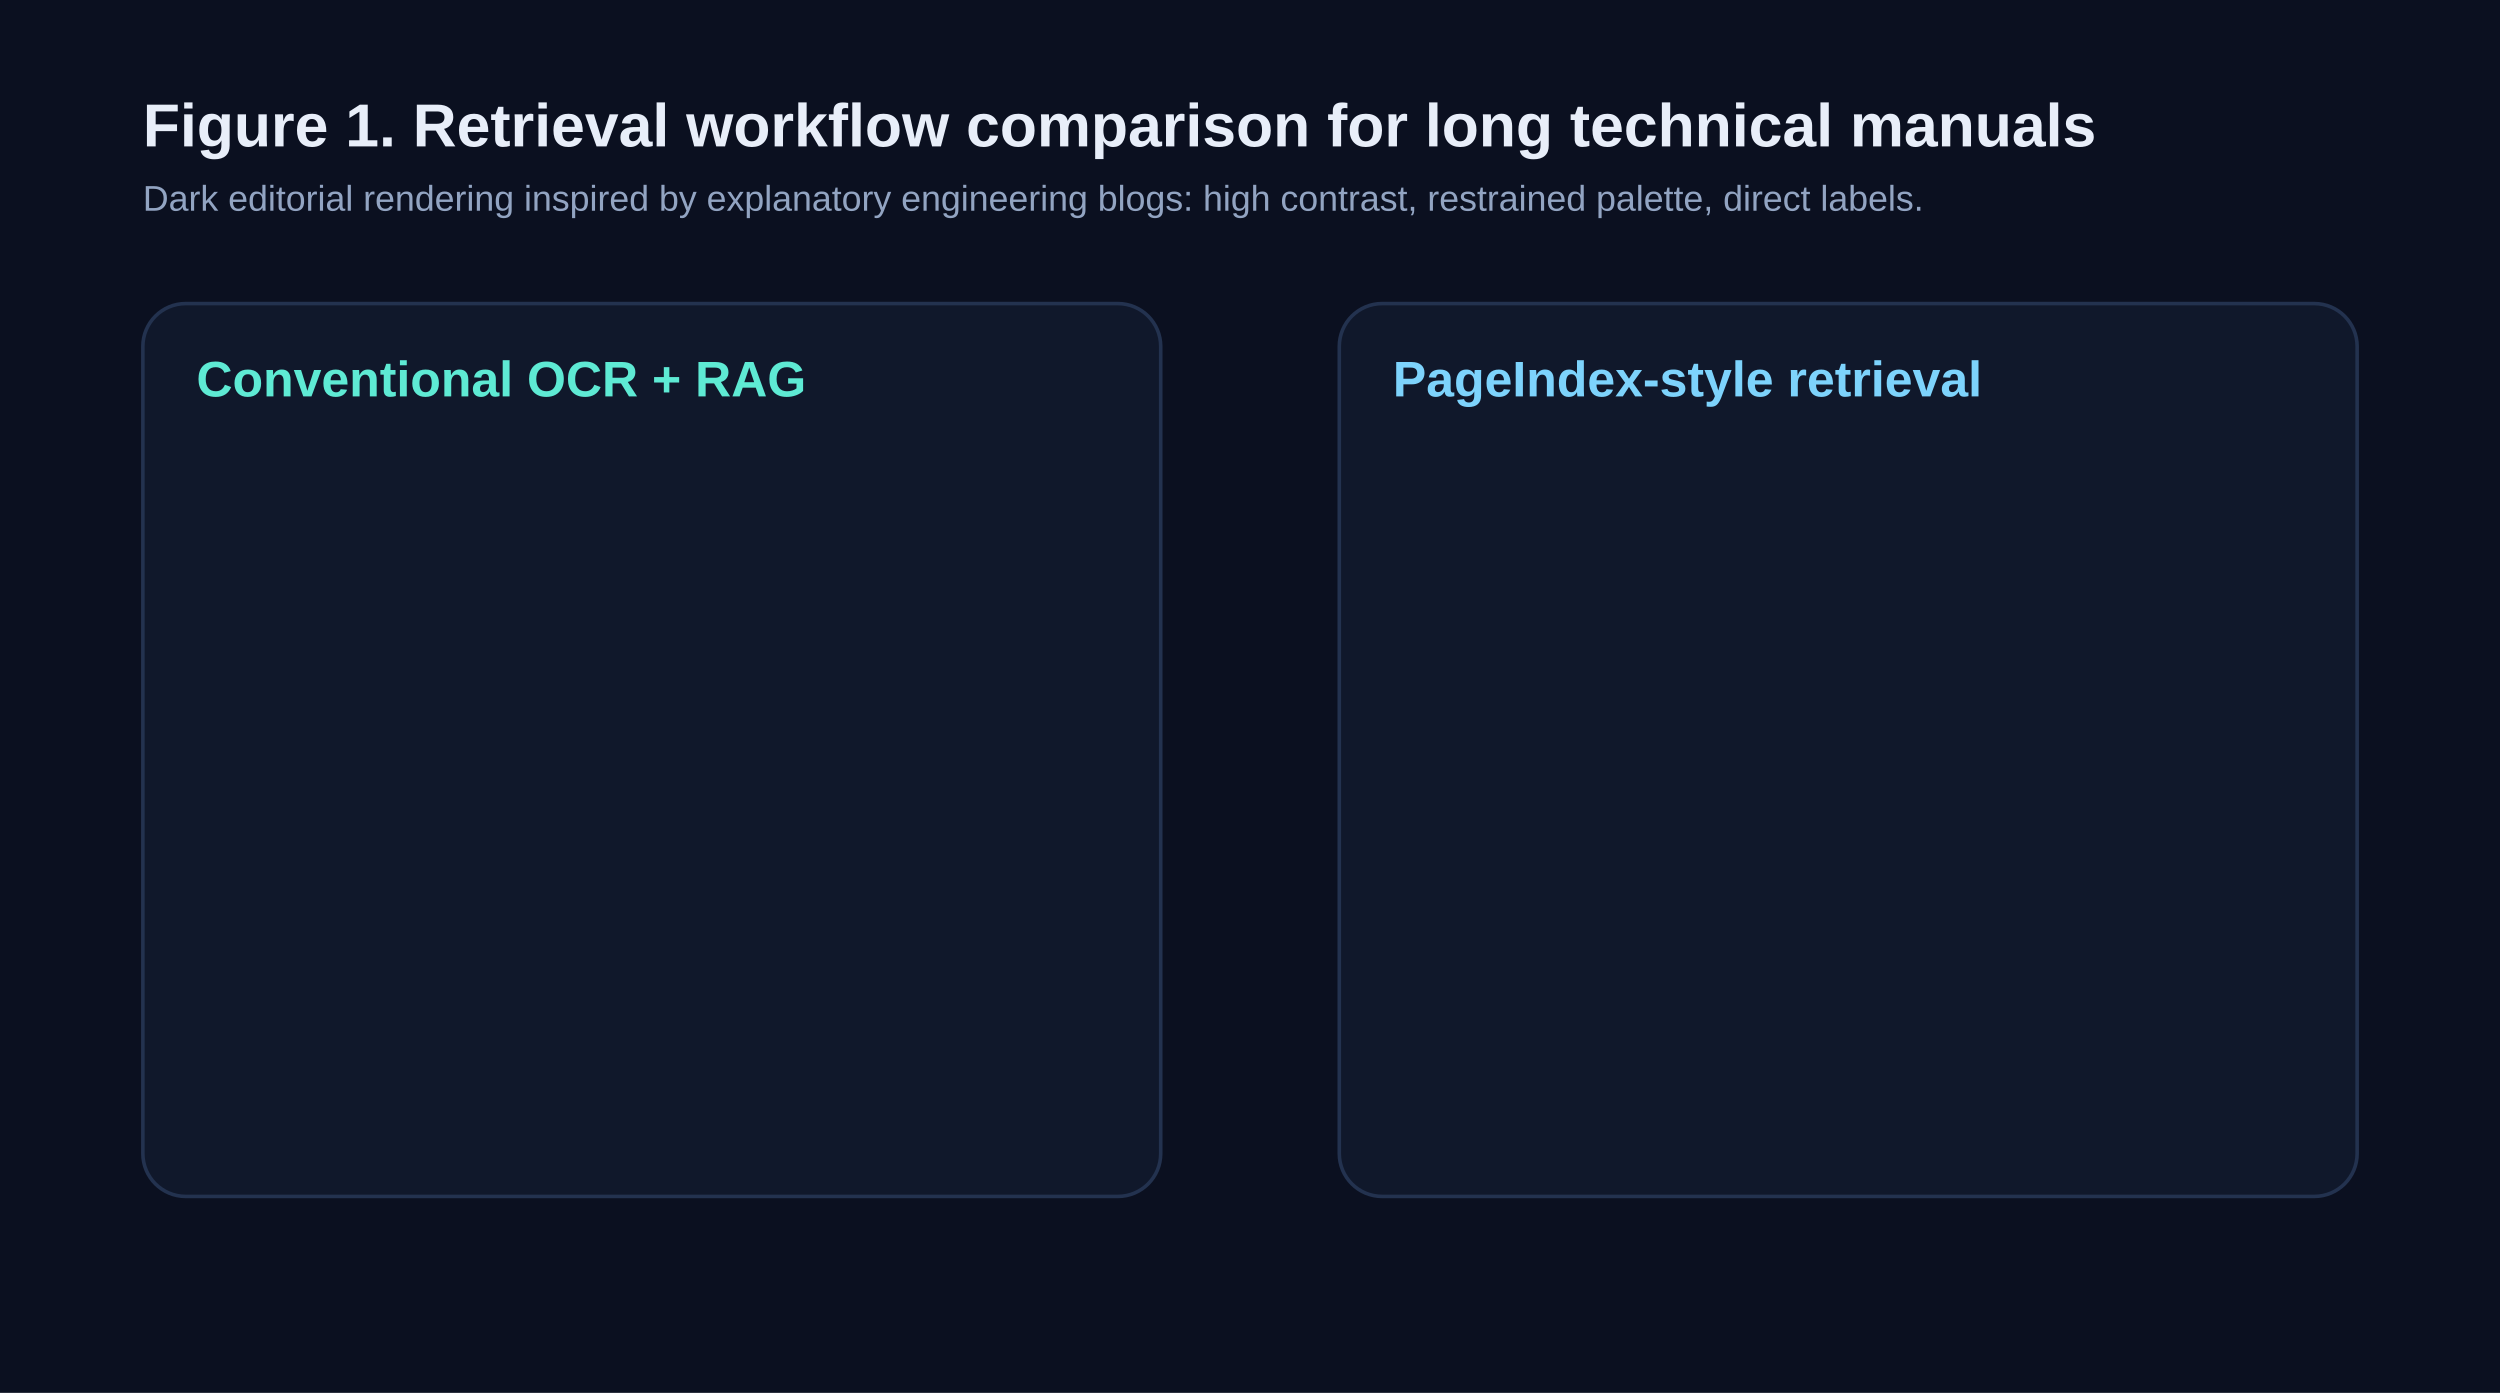
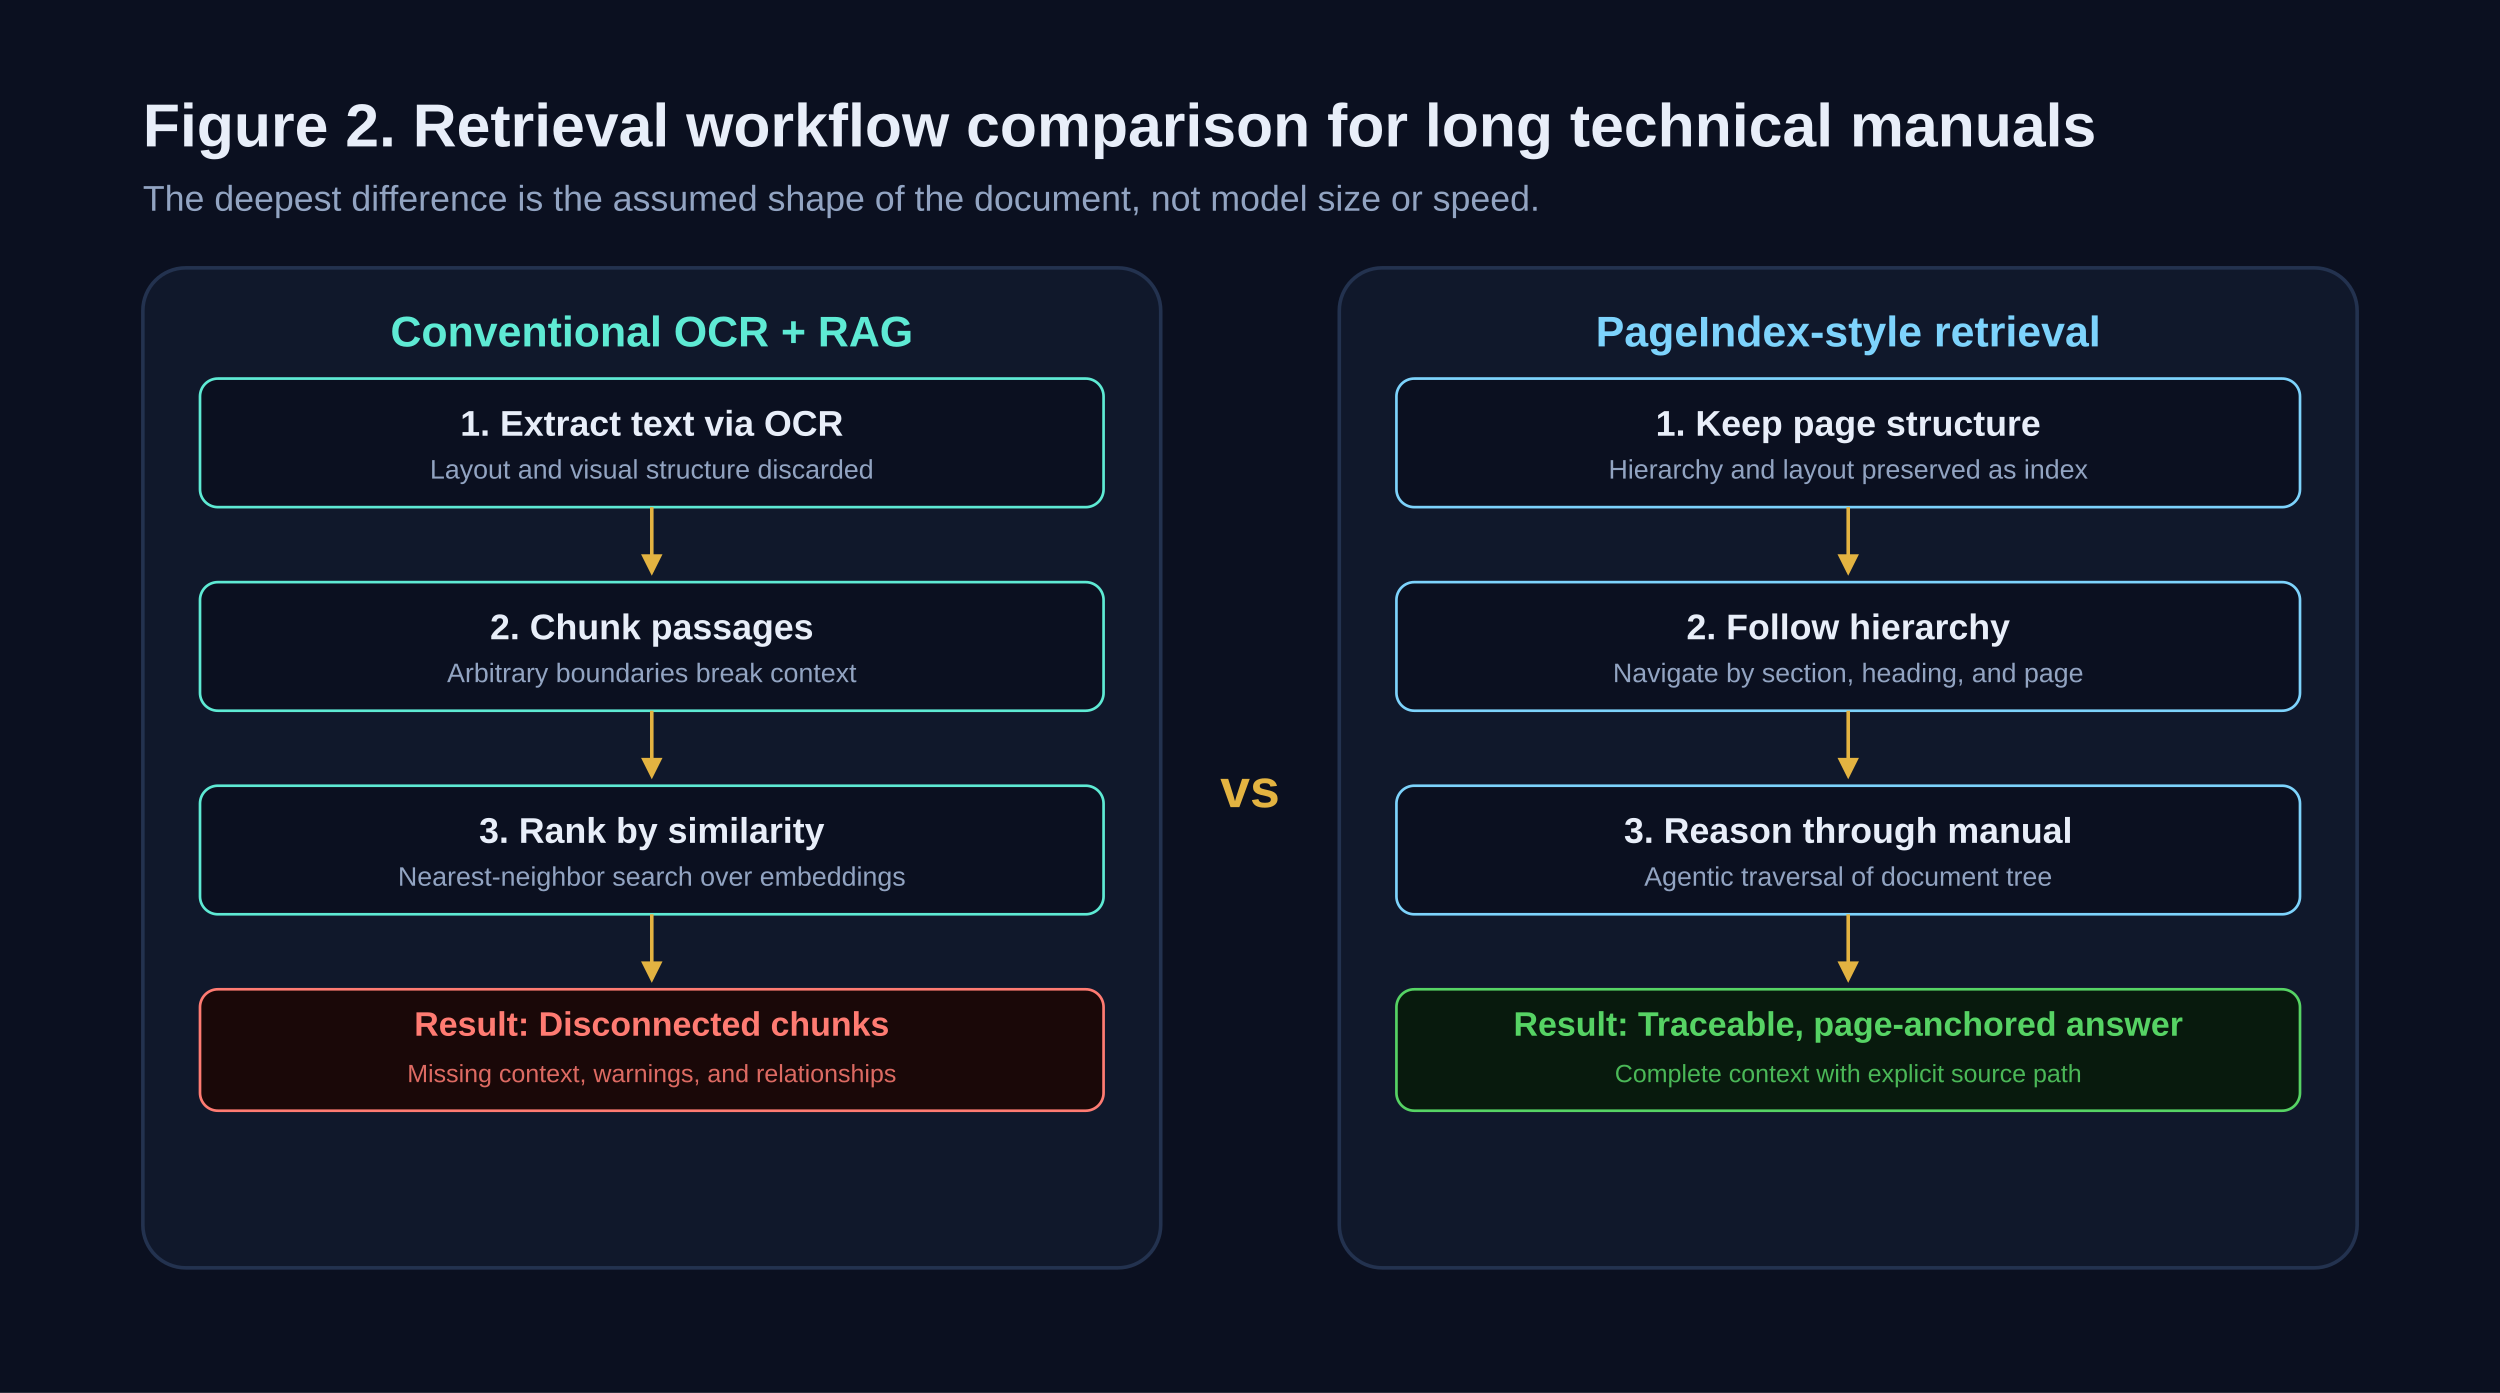
<svg xmlns="http://www.w3.org/2000/svg" width="1400" height="780" viewBox="0 0 1400 780" fill="none">
+   <defs>
+     <marker id="arr" viewBox="0 0 10 10" refX="8" refY="5" markerWidth="6" markerHeight="6" orient="auto">
+       <path d="M0,0 L10,5 L0,10 z" fill="#E3B341" />
+     </marker>
+   </defs>
  <rect width="1400" height="780" fill="#0B1020" />
-   <text x="80" y="82" fill="#E8EEF9" font-family="Arial, Helvetica, sans-serif" font-size="34" font-weight="700">Figure 1. Retrieval workflow comparison for long technical manuals</text>
-   <text x="80" y="118" fill="#92A4C2" font-family="Arial, Helvetica, sans-serif" font-size="20">Dark editorial rendering inspired by explanatory engineering blogs: high contrast, restrained palette, direct labels.</text>
-   <rect x="80" y="170" width="570" height="500" rx="24" fill="#10182B" stroke="#23324F" stroke-width="2" />
-   <rect x="750" y="170" width="570" height="500" rx="24" fill="#10182B" stroke="#23324F" stroke-width="2" />
-   <text x="110" y="222" fill="#5EEAD4" font-family="Arial, Helvetica, sans-serif" font-size="28" font-weight="700">Conventional OCR + RAG</text>
-   <text x="780" y="222" fill="#7DD3FC" font-family="Arial, Helvetica, sans-serif" font-size="28" font-weight="700">PageIndex-style retrieval</text>
+   <text x="80" y="82" fill="#E8EEF9" font-family="Arial, Helvetica, sans-serif" font-size="34" font-weight="700">Figure 2. Retrieval workflow comparison for long technical manuals</text>
+   <text x="80" y="118" fill="#92A4C2" font-family="Arial, Helvetica, sans-serif" font-size="20">The deepest difference is the assumed shape of the document, not model size or speed.</text>
+   <rect x="80" y="150" width="570" height="560" rx="24" fill="#10182B" stroke="#23324F" stroke-width="2" />
+   <text x="365" y="194" fill="#5EEAD4" font-family="Arial, Helvetica, sans-serif" font-size="24" font-weight="700" text-anchor="middle">Conventional OCR + RAG</text>
+   <rect x="112" y="212" width="506" height="72" rx="10" fill="#0B1020" stroke="#5EEAD4" stroke-width="1.5" />
+   <text x="365" y="244" fill="#E8EEF9" font-family="Arial, Helvetica, sans-serif" font-size="20" font-weight="600" text-anchor="middle">1. Extract text via OCR</text>
+   <text x="365" y="268" fill="#92A4C2" font-family="Arial, Helvetica, sans-serif" font-size="15" text-anchor="middle">Layout and visual structure discarded</text>
+   <line x1="365" y1="284" x2="365" y2="320" stroke="#E3B341" stroke-width="2" marker-end="url(#arr)" />
+   <rect x="112" y="326" width="506" height="72" rx="10" fill="#0B1020" stroke="#5EEAD4" stroke-width="1.5" />
+   <text x="365" y="358" fill="#E8EEF9" font-family="Arial, Helvetica, sans-serif" font-size="20" font-weight="600" text-anchor="middle">2. Chunk passages</text>
+   <text x="365" y="382" fill="#92A4C2" font-family="Arial, Helvetica, sans-serif" font-size="15" text-anchor="middle">Arbitrary boundaries break context</text>
+   <line x1="365" y1="398" x2="365" y2="434" stroke="#E3B341" stroke-width="2" marker-end="url(#arr)" />
+   <rect x="112" y="440" width="506" height="72" rx="10" fill="#0B1020" stroke="#5EEAD4" stroke-width="1.5" />
+   <text x="365" y="472" fill="#E8EEF9" font-family="Arial, Helvetica, sans-serif" font-size="20" font-weight="600" text-anchor="middle">3. Rank by similarity</text>
+   <text x="365" y="496" fill="#92A4C2" font-family="Arial, Helvetica, sans-serif" font-size="15" text-anchor="middle">Nearest-neighbor search over embeddings</text>
+   <line x1="365" y1="512" x2="365" y2="548" stroke="#E3B341" stroke-width="2" marker-end="url(#arr)" />
+   <rect x="112" y="554" width="506" height="68" rx="10" fill="#1A0808" stroke="#FF7B72" stroke-width="1.5" />
+   <text x="365" y="580" fill="#FF7B72" font-family="Arial, Helvetica, sans-serif" font-size="19" font-weight="700" text-anchor="middle">Result: Disconnected chunks</text>
+   <text x="365" y="606" fill="#FF7B72" font-family="Arial, Helvetica, sans-serif" font-size="14" text-anchor="middle" opacity="0.85">Missing context, warnings, and relationships</text>
+   <rect x="750" y="150" width="570" height="560" rx="24" fill="#10182B" stroke="#23324F" stroke-width="2" />
+   <text x="1035" y="194" fill="#7DD3FC" font-family="Arial, Helvetica, sans-serif" font-size="24" font-weight="700" text-anchor="middle">PageIndex-style retrieval</text>
+   <rect x="782" y="212" width="506" height="72" rx="10" fill="#0B1020" stroke="#7DD3FC" stroke-width="1.5" />
+   <text x="1035" y="244" fill="#E8EEF9" font-family="Arial, Helvetica, sans-serif" font-size="20" font-weight="600" text-anchor="middle">1. Keep page structure</text>
+   <text x="1035" y="268" fill="#92A4C2" font-family="Arial, Helvetica, sans-serif" font-size="15" text-anchor="middle">Hierarchy and layout preserved as index</text>
+   <line x1="1035" y1="284" x2="1035" y2="320" stroke="#E3B341" stroke-width="2" marker-end="url(#arr)" />
+   <rect x="782" y="326" width="506" height="72" rx="10" fill="#0B1020" stroke="#7DD3FC" stroke-width="1.5" />
+   <text x="1035" y="358" fill="#E8EEF9" font-family="Arial, Helvetica, sans-serif" font-size="20" font-weight="600" text-anchor="middle">2. Follow hierarchy</text>
+   <text x="1035" y="382" fill="#92A4C2" font-family="Arial, Helvetica, sans-serif" font-size="15" text-anchor="middle">Navigate by section, heading, and page</text>
+   <line x1="1035" y1="398" x2="1035" y2="434" stroke="#E3B341" stroke-width="2" marker-end="url(#arr)" />
+   <rect x="782" y="440" width="506" height="72" rx="10" fill="#0B1020" stroke="#7DD3FC" stroke-width="1.5" />
+   <text x="1035" y="472" fill="#E8EEF9" font-family="Arial, Helvetica, sans-serif" font-size="20" font-weight="600" text-anchor="middle">3. Reason through manual</text>
+   <text x="1035" y="496" fill="#92A4C2" font-family="Arial, Helvetica, sans-serif" font-size="15" text-anchor="middle">Agentic traversal of document tree</text>
+   <line x1="1035" y1="512" x2="1035" y2="548" stroke="#E3B341" stroke-width="2" marker-end="url(#arr)" />
+   <rect x="782" y="554" width="506" height="68" rx="10" fill="#081A0D" stroke="#56D364" stroke-width="1.5" />
+   <text x="1035" y="580" fill="#56D364" font-family="Arial, Helvetica, sans-serif" font-size="19" font-weight="700" text-anchor="middle">Result: Traceable, page-anchored answer</text>
+   <text x="1035" y="606" fill="#56D364" font-family="Arial, Helvetica, sans-serif" font-size="14" text-anchor="middle" opacity="0.85">Complete context with explicit source path</text>
+   <text x="700" y="452" fill="#E3B341" font-family="Arial, Helvetica, sans-serif" font-size="30" font-weight="700" text-anchor="middle">vs</text>
</svg>
